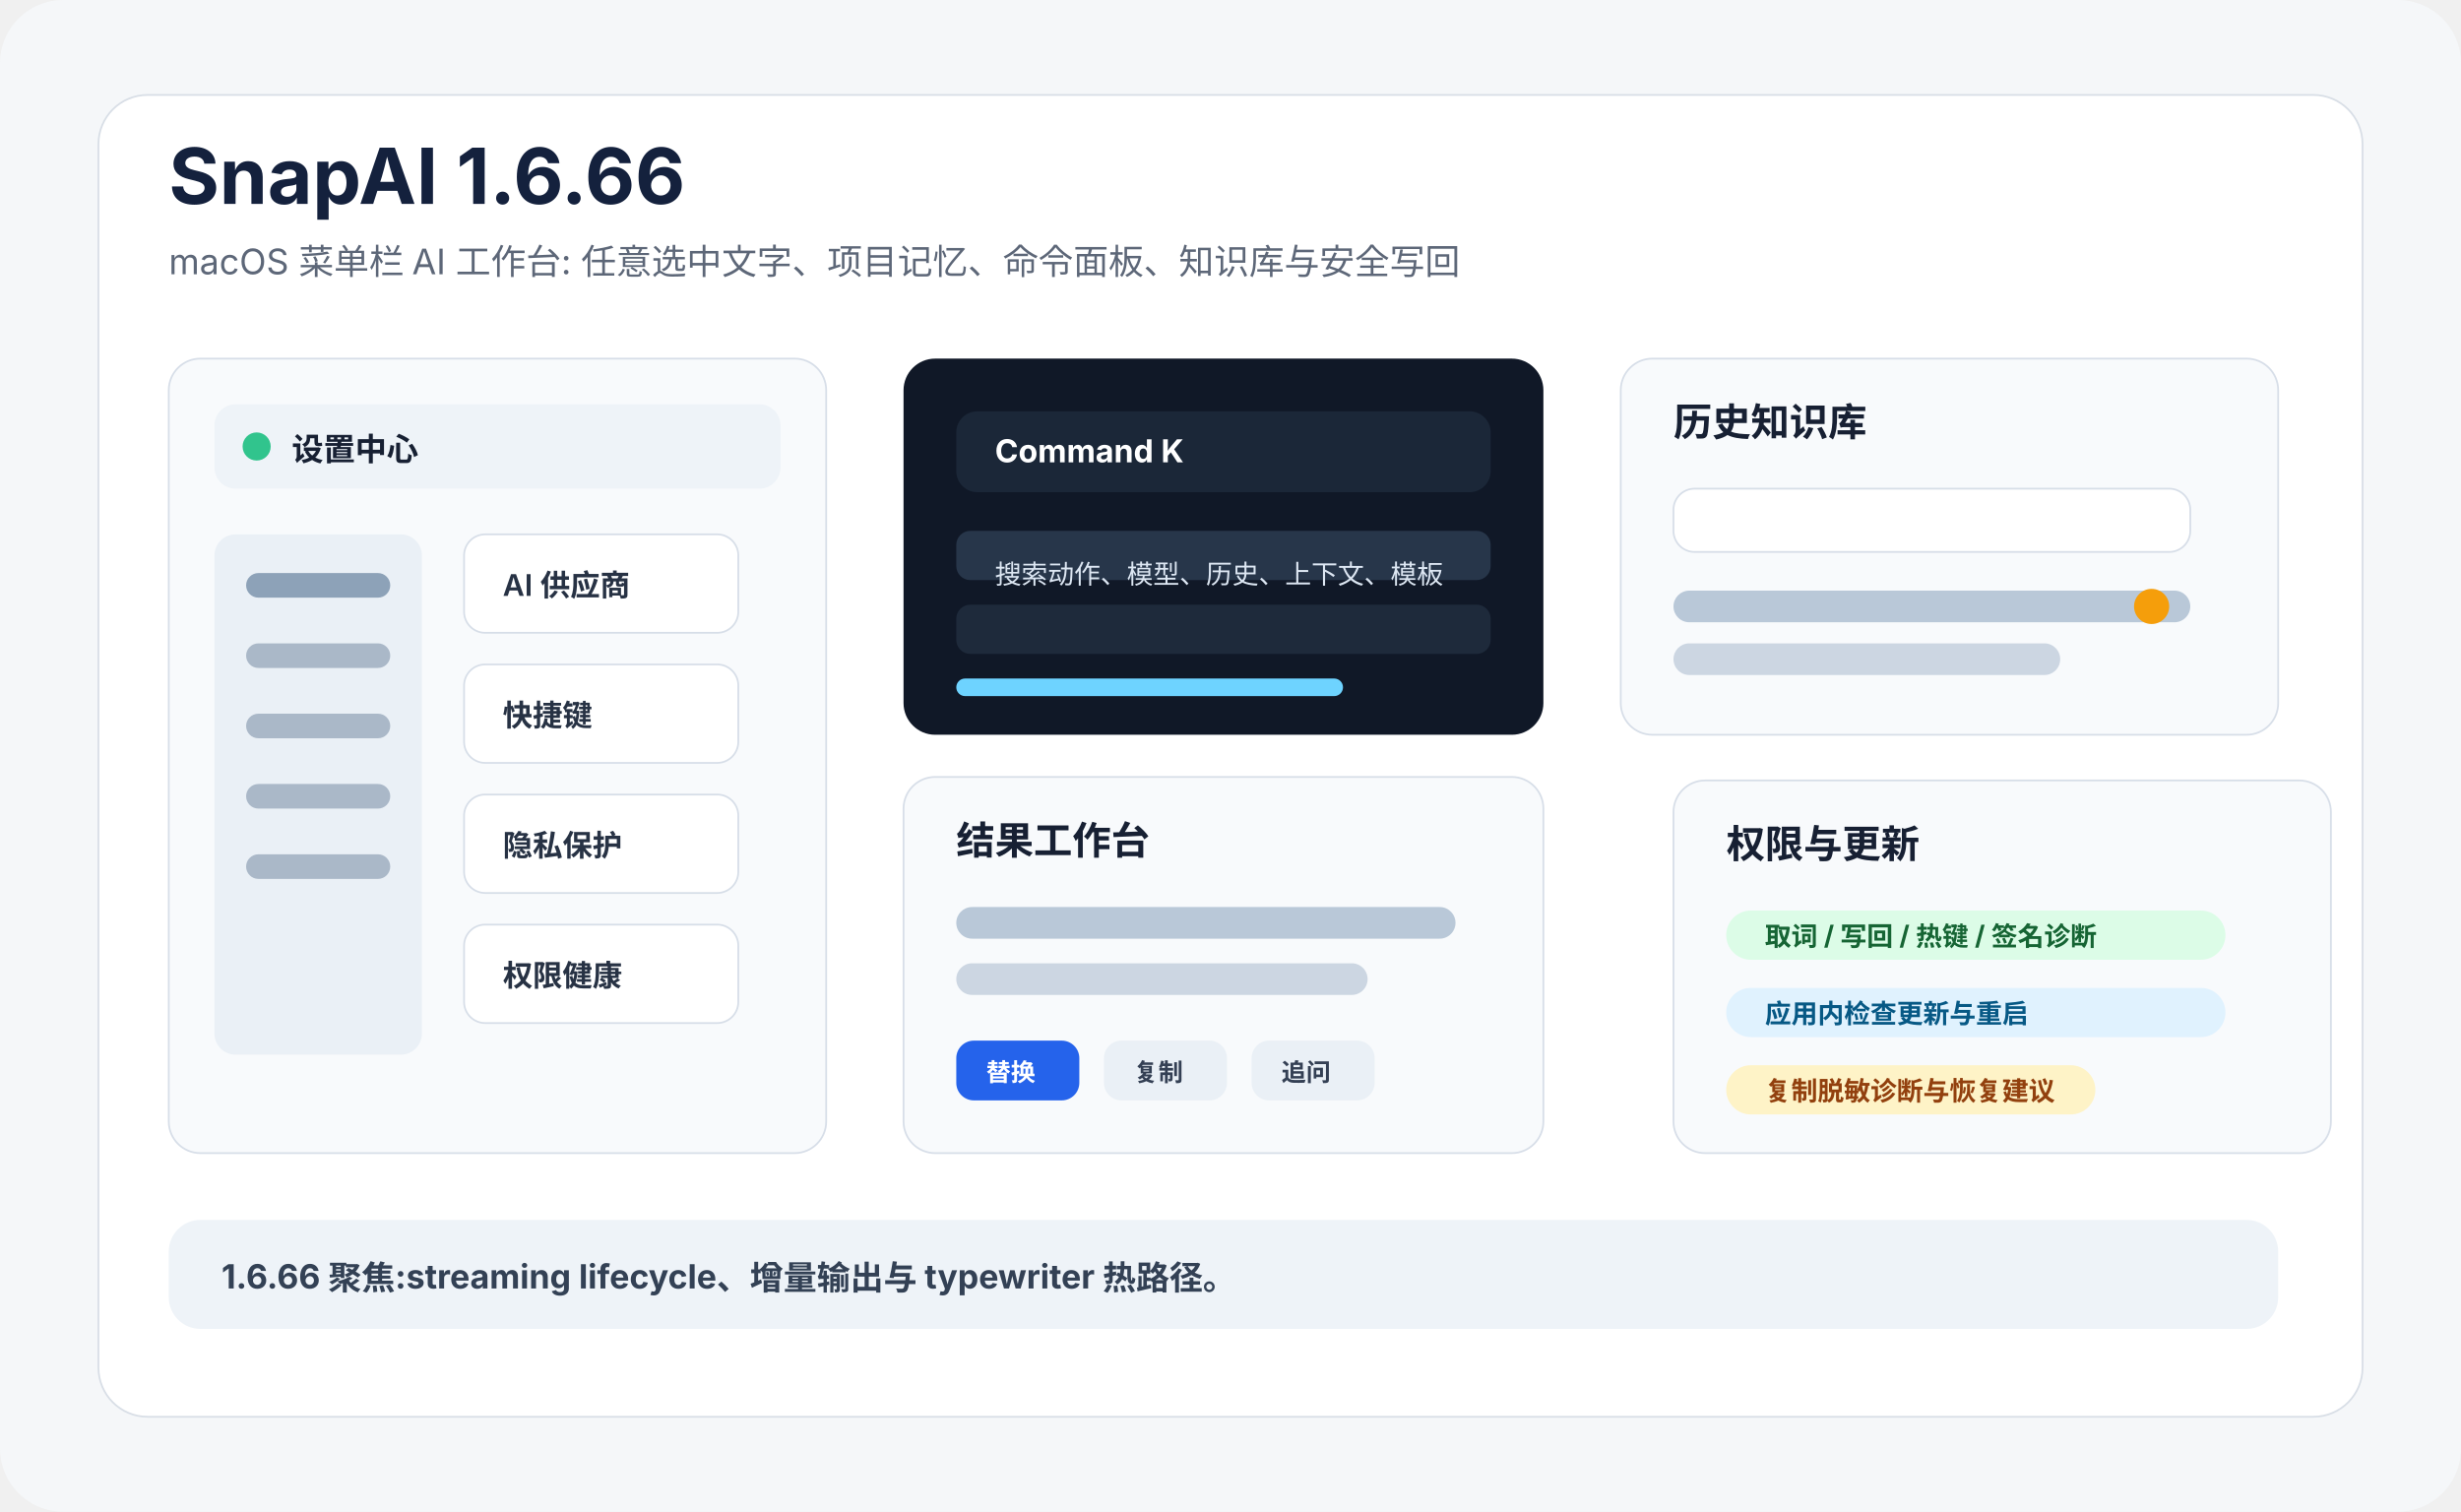
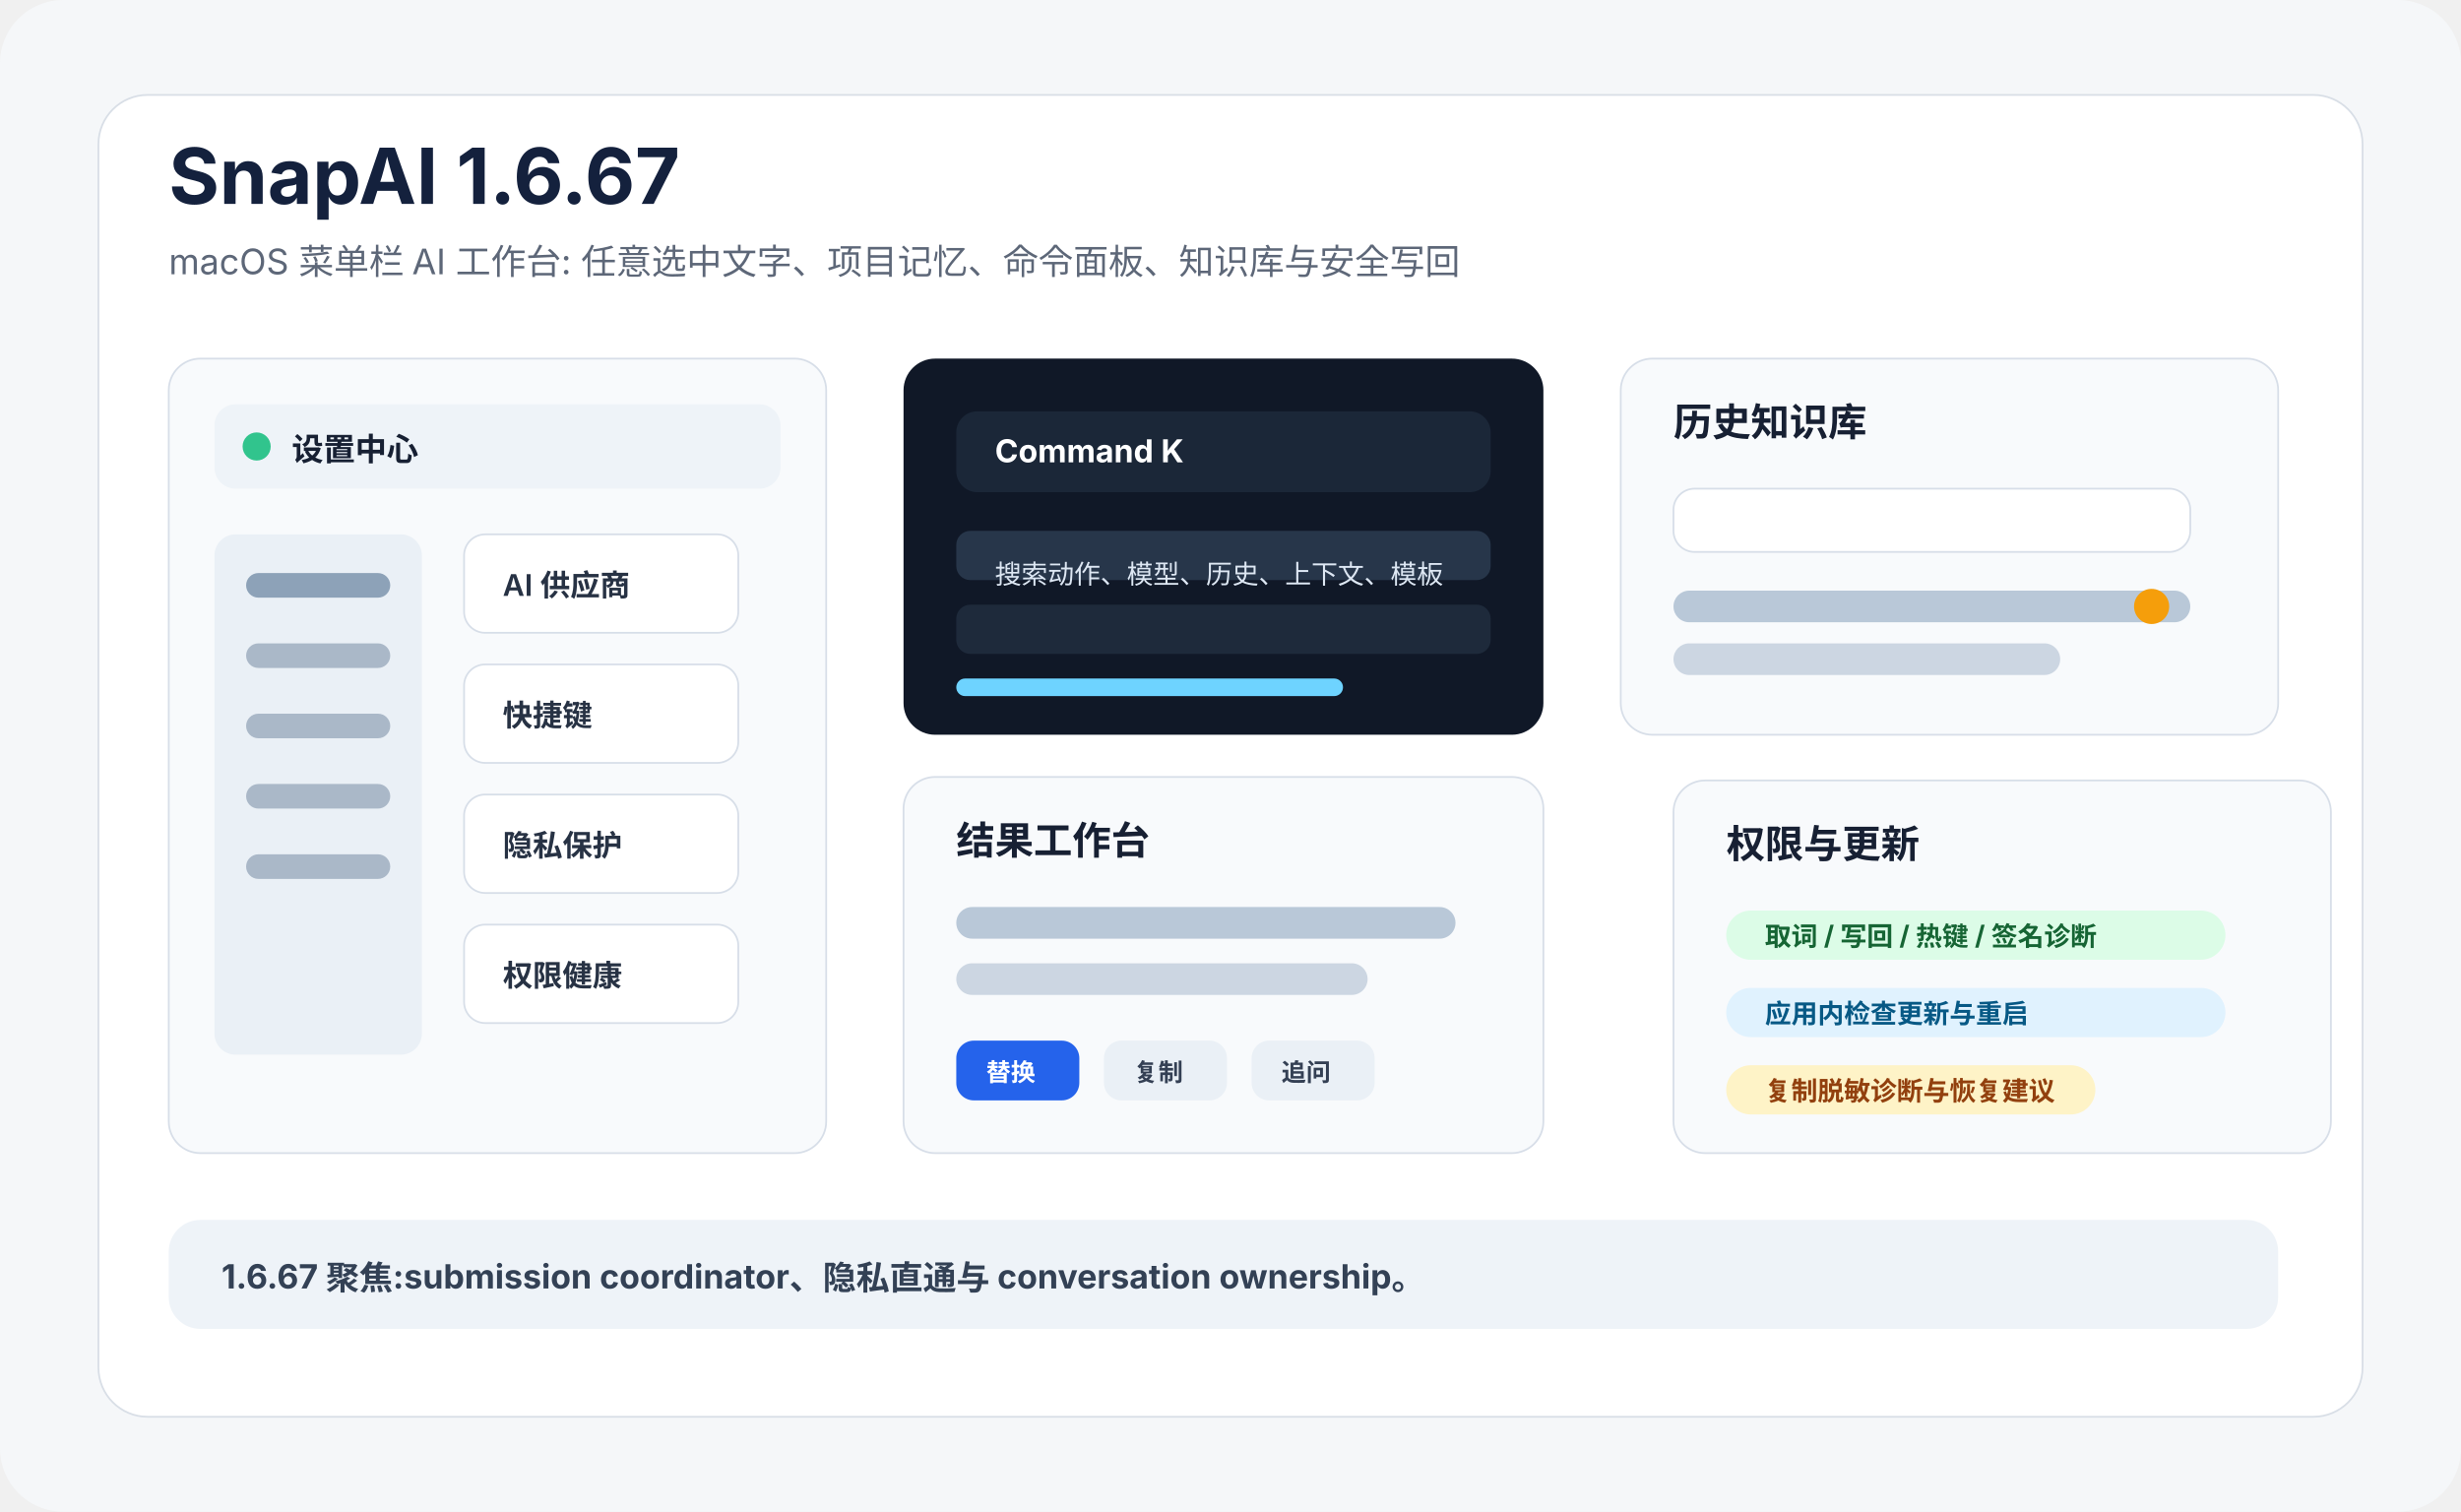
<svg xmlns="http://www.w3.org/2000/svg" width="1400" height="860" viewBox="0 0 1400 860" fill="none">
  <rect width="1400" height="860" rx="36" fill="#F5F7F9" />
  <rect x="56" y="54" width="1288" height="752" rx="28" fill="#FFFFFF" stroke="#D8DEE6" />
-   <text x="96" y="116" fill="#14213D" font-family="-apple-system,BlinkMacSystemFont,Segoe UI,sans-serif" font-size="44" font-weight="700">SnapAI 1.6.66</text>
+   <text x="96" y="116" fill="#14213D" font-family="-apple-system,BlinkMacSystemFont,Segoe UI,sans-serif" font-size="44" font-weight="700">SnapAI 1.6.67</text>
  <text x="96" y="156" fill="#5D6778" font-family="-apple-system,BlinkMacSystemFont,Segoe UI,sans-serif" font-size="20">macOS 菜单栏 AI 工作台: 任意选中文字、项目记忆、命令面板、知识库与安全写回</text>
  <rect x="96" y="204" width="374" height="452" rx="18" fill="#F8FAFC" stroke="#D7DEE8" />
  <rect x="122" y="230" width="322" height="48" rx="12" fill="#EEF3F8" />
  <circle cx="146" cy="254" r="8" fill="#31C48D" />
  <text x="166" y="262" fill="#172033" font-family="-apple-system,BlinkMacSystemFont,Segoe UI,sans-serif" font-size="18" font-weight="650">设置中心</text>
  <rect x="122" y="304" width="118" height="296" rx="12" fill="#EAF0F6" />
  <rect x="140" y="326" width="82" height="14" rx="7" fill="#8DA2B8" />
  <rect x="140" y="366" width="82" height="14" rx="7" fill="#AAB8C8" />
  <rect x="140" y="406" width="82" height="14" rx="7" fill="#AAB8C8" />
  <rect x="140" y="446" width="82" height="14" rx="7" fill="#AAB8C8" />
  <rect x="140" y="486" width="82" height="14" rx="7" fill="#AAB8C8" />
  <rect x="264" y="304" width="156" height="56" rx="12" fill="#FFFFFF" stroke="#D7DEE8" />
  <text x="286" y="339" fill="#273244" font-family="-apple-system,BlinkMacSystemFont,Segoe UI,sans-serif" font-size="17" font-weight="600">AI 供应商</text>
  <rect x="264" y="378" width="156" height="56" rx="12" fill="#FFFFFF" stroke="#D7DEE8" />
  <text x="286" y="413" fill="#273244" font-family="-apple-system,BlinkMacSystemFont,Segoe UI,sans-serif" font-size="17" font-weight="600">快捷键</text>
  <rect x="264" y="452" width="156" height="56" rx="12" fill="#FFFFFF" stroke="#D7DEE8" />
  <text x="286" y="487" fill="#273244" font-family="-apple-system,BlinkMacSystemFont,Segoe UI,sans-serif" font-size="17" font-weight="600">隐私保护</text>
  <rect x="264" y="526" width="156" height="56" rx="12" fill="#FFFFFF" stroke="#D7DEE8" />
  <text x="286" y="561" fill="#273244" font-family="-apple-system,BlinkMacSystemFont,Segoe UI,sans-serif" font-size="17" font-weight="600">权限健康</text>
  <rect x="514" y="204" width="364" height="214" rx="18" fill="#101827" />
  <rect x="544" y="234" width="304" height="46" rx="12" fill="#1B2738" />
  <text x="566" y="263" fill="#FFFFFF" font-family="-apple-system,BlinkMacSystemFont,Segoe UI,sans-serif" font-size="18" font-weight="650">Command K</text>
  <rect x="544" y="302" width="304" height="28" rx="8" fill="#27364A" />
  <rect x="544" y="344" width="304" height="28" rx="8" fill="#1E2A3B" />
  <rect x="544" y="386" width="220" height="10" rx="5" fill="#6ED3FF" />
  <text x="566" y="332" fill="#DDE7F3" font-family="-apple-system,BlinkMacSystemFont,Segoe UI,sans-serif" font-size="15">搜索动作、模型、历史、上下文、模板</text>
  <rect x="514" y="442" width="364" height="214" rx="18" fill="#F8FAFC" stroke="#D7DEE8" />
  <text x="544" y="486" fill="#172033" font-family="-apple-system,BlinkMacSystemFont,Segoe UI,sans-serif" font-size="22" font-weight="700">结果工作台</text>
  <rect x="544" y="516" width="284" height="18" rx="9" fill="#B9C8D8" />
  <rect x="544" y="548" width="234" height="18" rx="9" fill="#CCD6E2" />
  <rect x="544" y="592" width="70" height="34" rx="10" fill="#2563EB" />
  <rect x="628" y="592" width="70" height="34" rx="10" fill="#EAF0F6" />
  <rect x="712" y="592" width="70" height="34" rx="10" fill="#EAF0F6" />
  <text x="561" y="615" fill="#FFFFFF" font-family="-apple-system,BlinkMacSystemFont,Segoe UI,sans-serif" font-size="14" font-weight="700">替换</text>
  <text x="645" y="615" fill="#344054" font-family="-apple-system,BlinkMacSystemFont,Segoe UI,sans-serif" font-size="14" font-weight="700">复制</text>
  <text x="729" y="615" fill="#344054" font-family="-apple-system,BlinkMacSystemFont,Segoe UI,sans-serif" font-size="14" font-weight="700">追问</text>
  <rect x="922" y="204" width="374" height="214" rx="18" fill="#F8FAFC" stroke="#D7DEE8" />
  <text x="952" y="248" fill="#172033" font-family="-apple-system,BlinkMacSystemFont,Segoe UI,sans-serif" font-size="22" font-weight="700">历史知识库</text>
  <rect x="952" y="278" width="294" height="36" rx="12" fill="#FFFFFF" stroke="#D7DEE8" />
  <rect x="952" y="336" width="294" height="18" rx="9" fill="#B9C8D8" />
  <rect x="952" y="366" width="220" height="18" rx="9" fill="#CCD6E2" />
  <circle cx="1224" cy="345" r="10" fill="#F59E0B" />
  <rect x="952" y="444" width="374" height="212" rx="18" fill="#F8FAFC" stroke="#D7DEE8" />
  <text x="982" y="488" fill="#172033" font-family="-apple-system,BlinkMacSystemFont,Segoe UI,sans-serif" font-size="22" font-weight="700">权限与更新</text>
  <rect x="982" y="518" width="284" height="28" rx="14" fill="#DCFCE7" />
  <rect x="982" y="562" width="284" height="28" rx="14" fill="#E0F2FE" />
  <rect x="982" y="606" width="210" height="28" rx="14" fill="#FEF3C7" />
  <text x="1004" y="538" fill="#166534" font-family="-apple-system,BlinkMacSystemFont,Segoe UI,sans-serif" font-size="15" font-weight="650">取词 / 写回 / 热键 / 签名诊断</text>
  <text x="1004" y="582" fill="#075985" font-family="-apple-system,BlinkMacSystemFont,Segoe UI,sans-serif" font-size="15" font-weight="650">应用内检查更新与重启</text>
  <text x="1004" y="626" fill="#92400E" font-family="-apple-system,BlinkMacSystemFont,Segoe UI,sans-serif" font-size="15" font-weight="650">复制脱敏诊断与恢复建议</text>
  <rect x="96" y="694" width="1200" height="62" rx="18" fill="#EEF3F8" />
-   <text x="126" y="733" fill="#334155" font-family="-apple-system,BlinkMacSystemFont,Segoe UI,sans-serif" font-size="19" font-weight="650">1.6.66 聚焦:streaming lifecycle、增量输出与 typewriter 热路径。</text>
+   <text x="126" y="733" fill="#334155" font-family="-apple-system,BlinkMacSystemFont,Segoe UI,sans-serif" font-size="19" font-weight="650">1.6.67 聚焦:submission coordinator、隐私直通与 conversation ownership。</text>
</svg>
